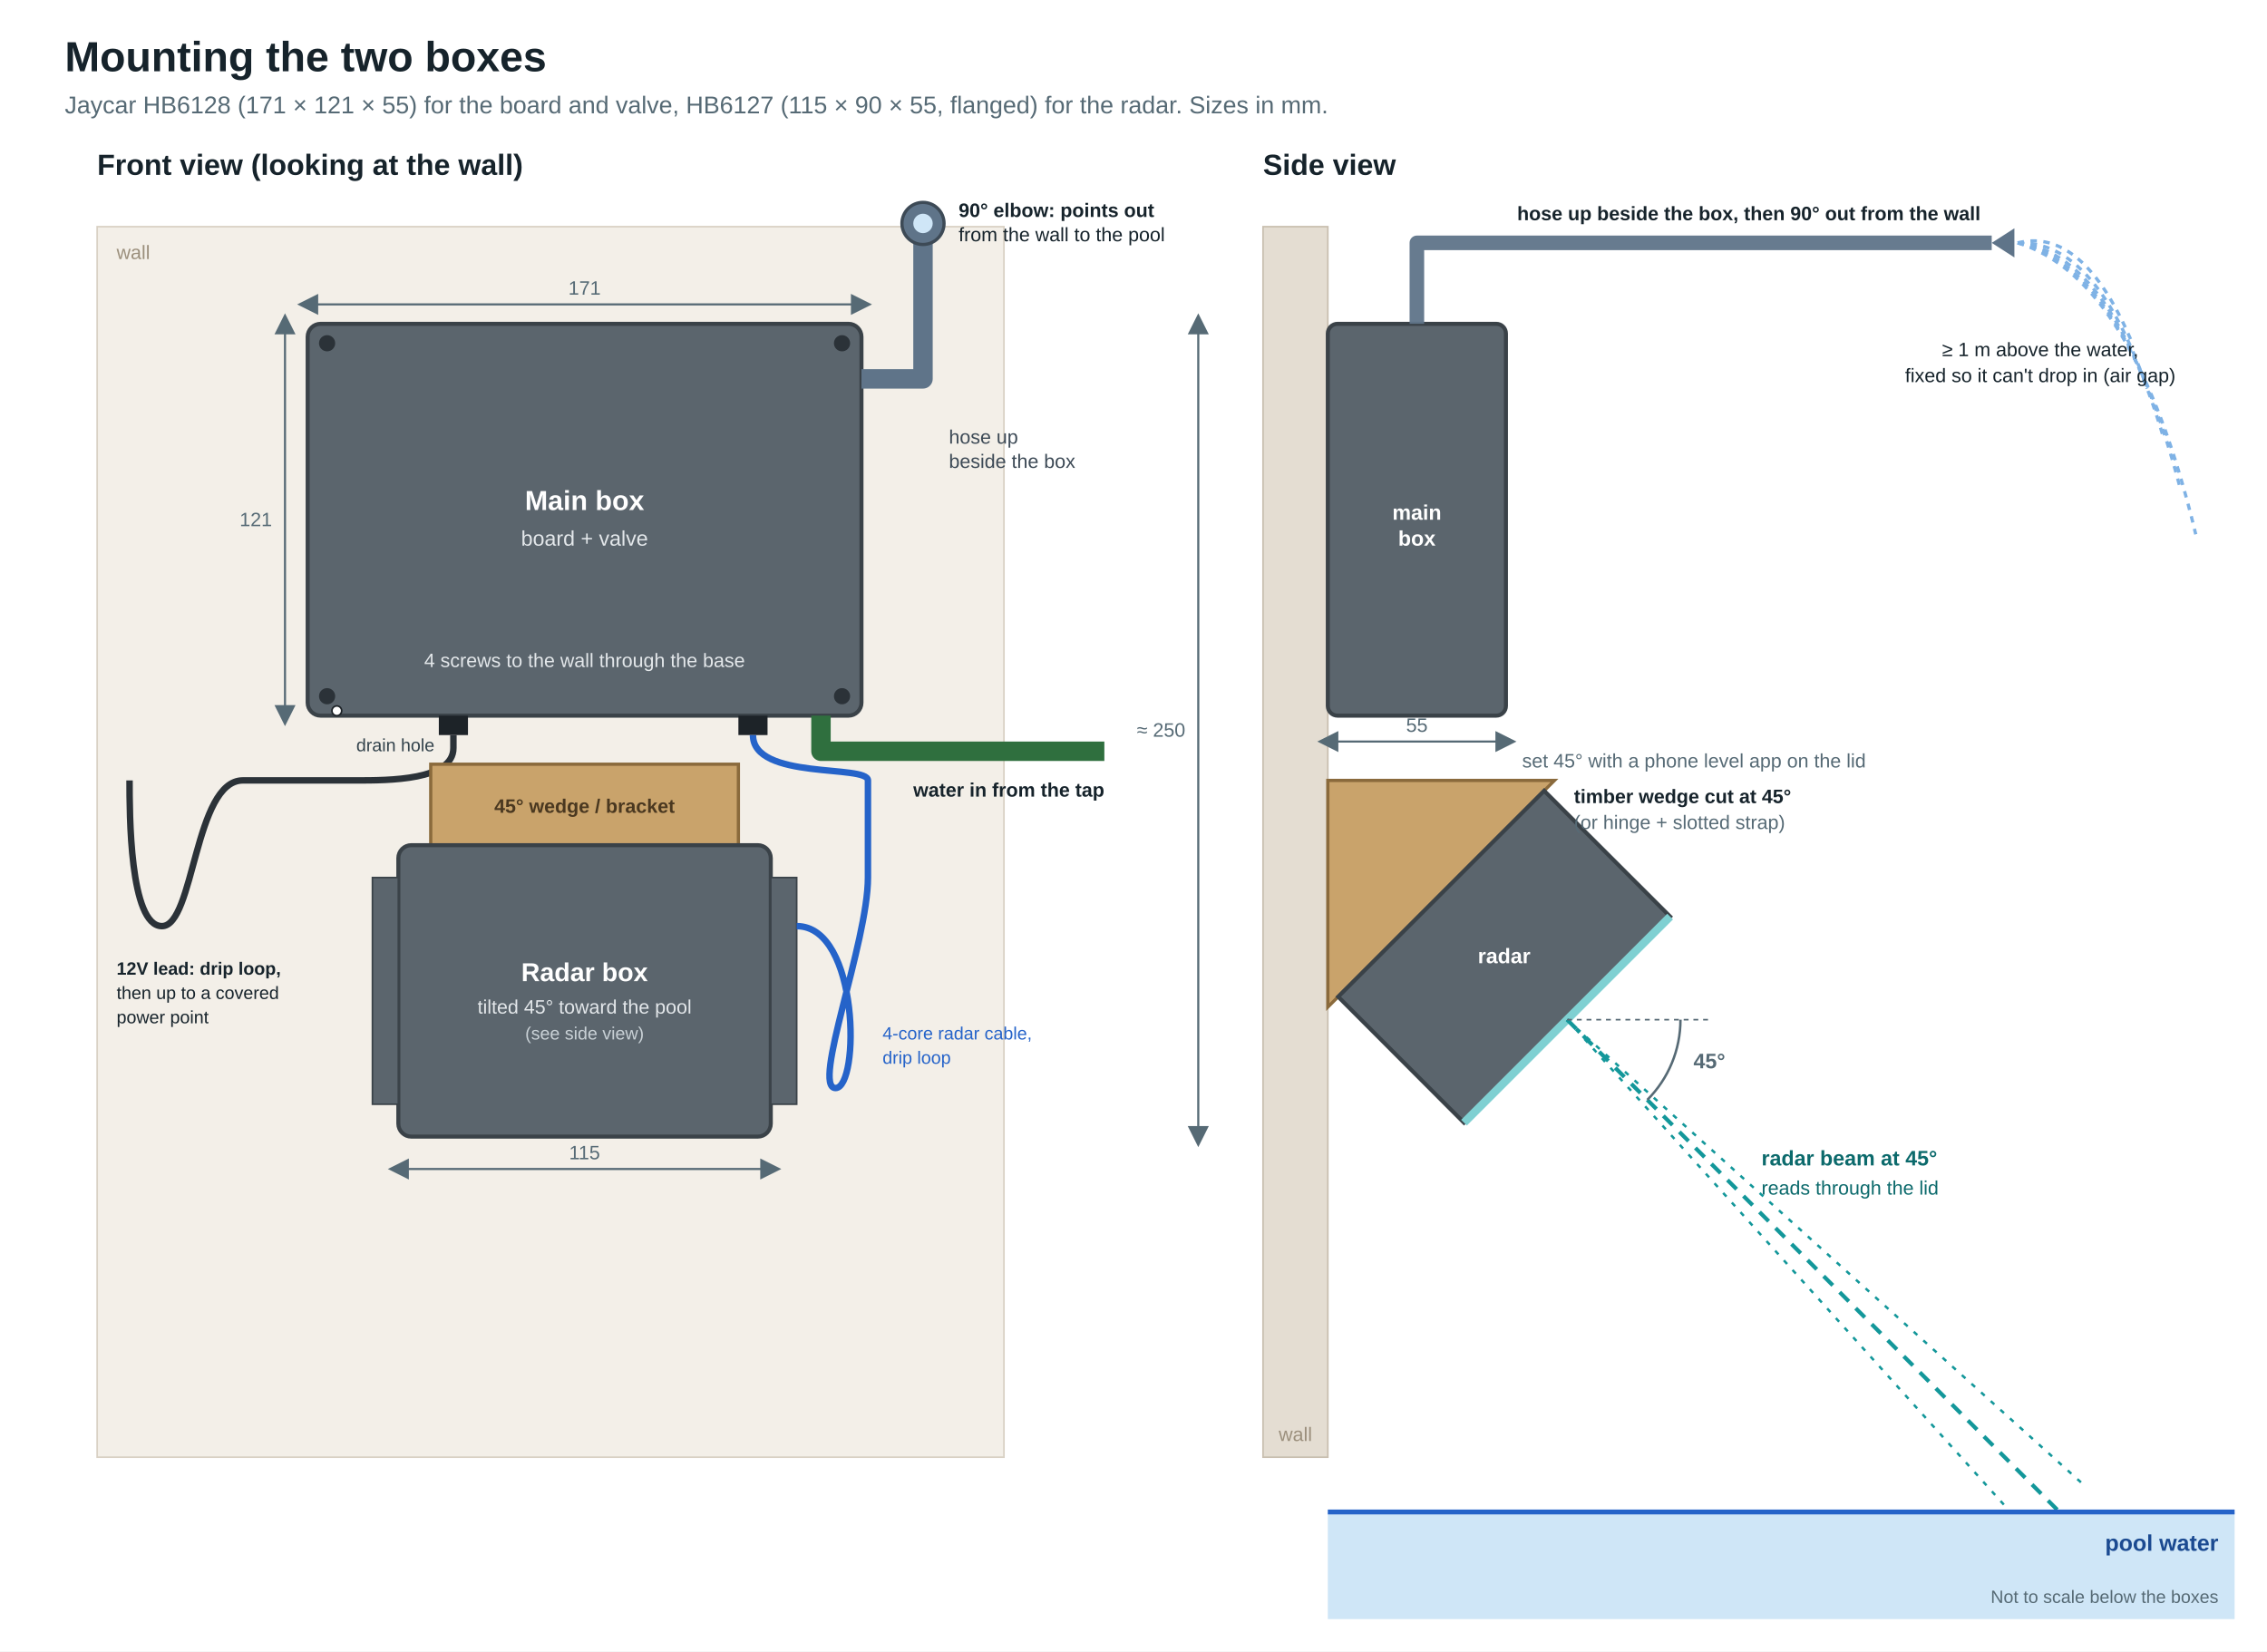
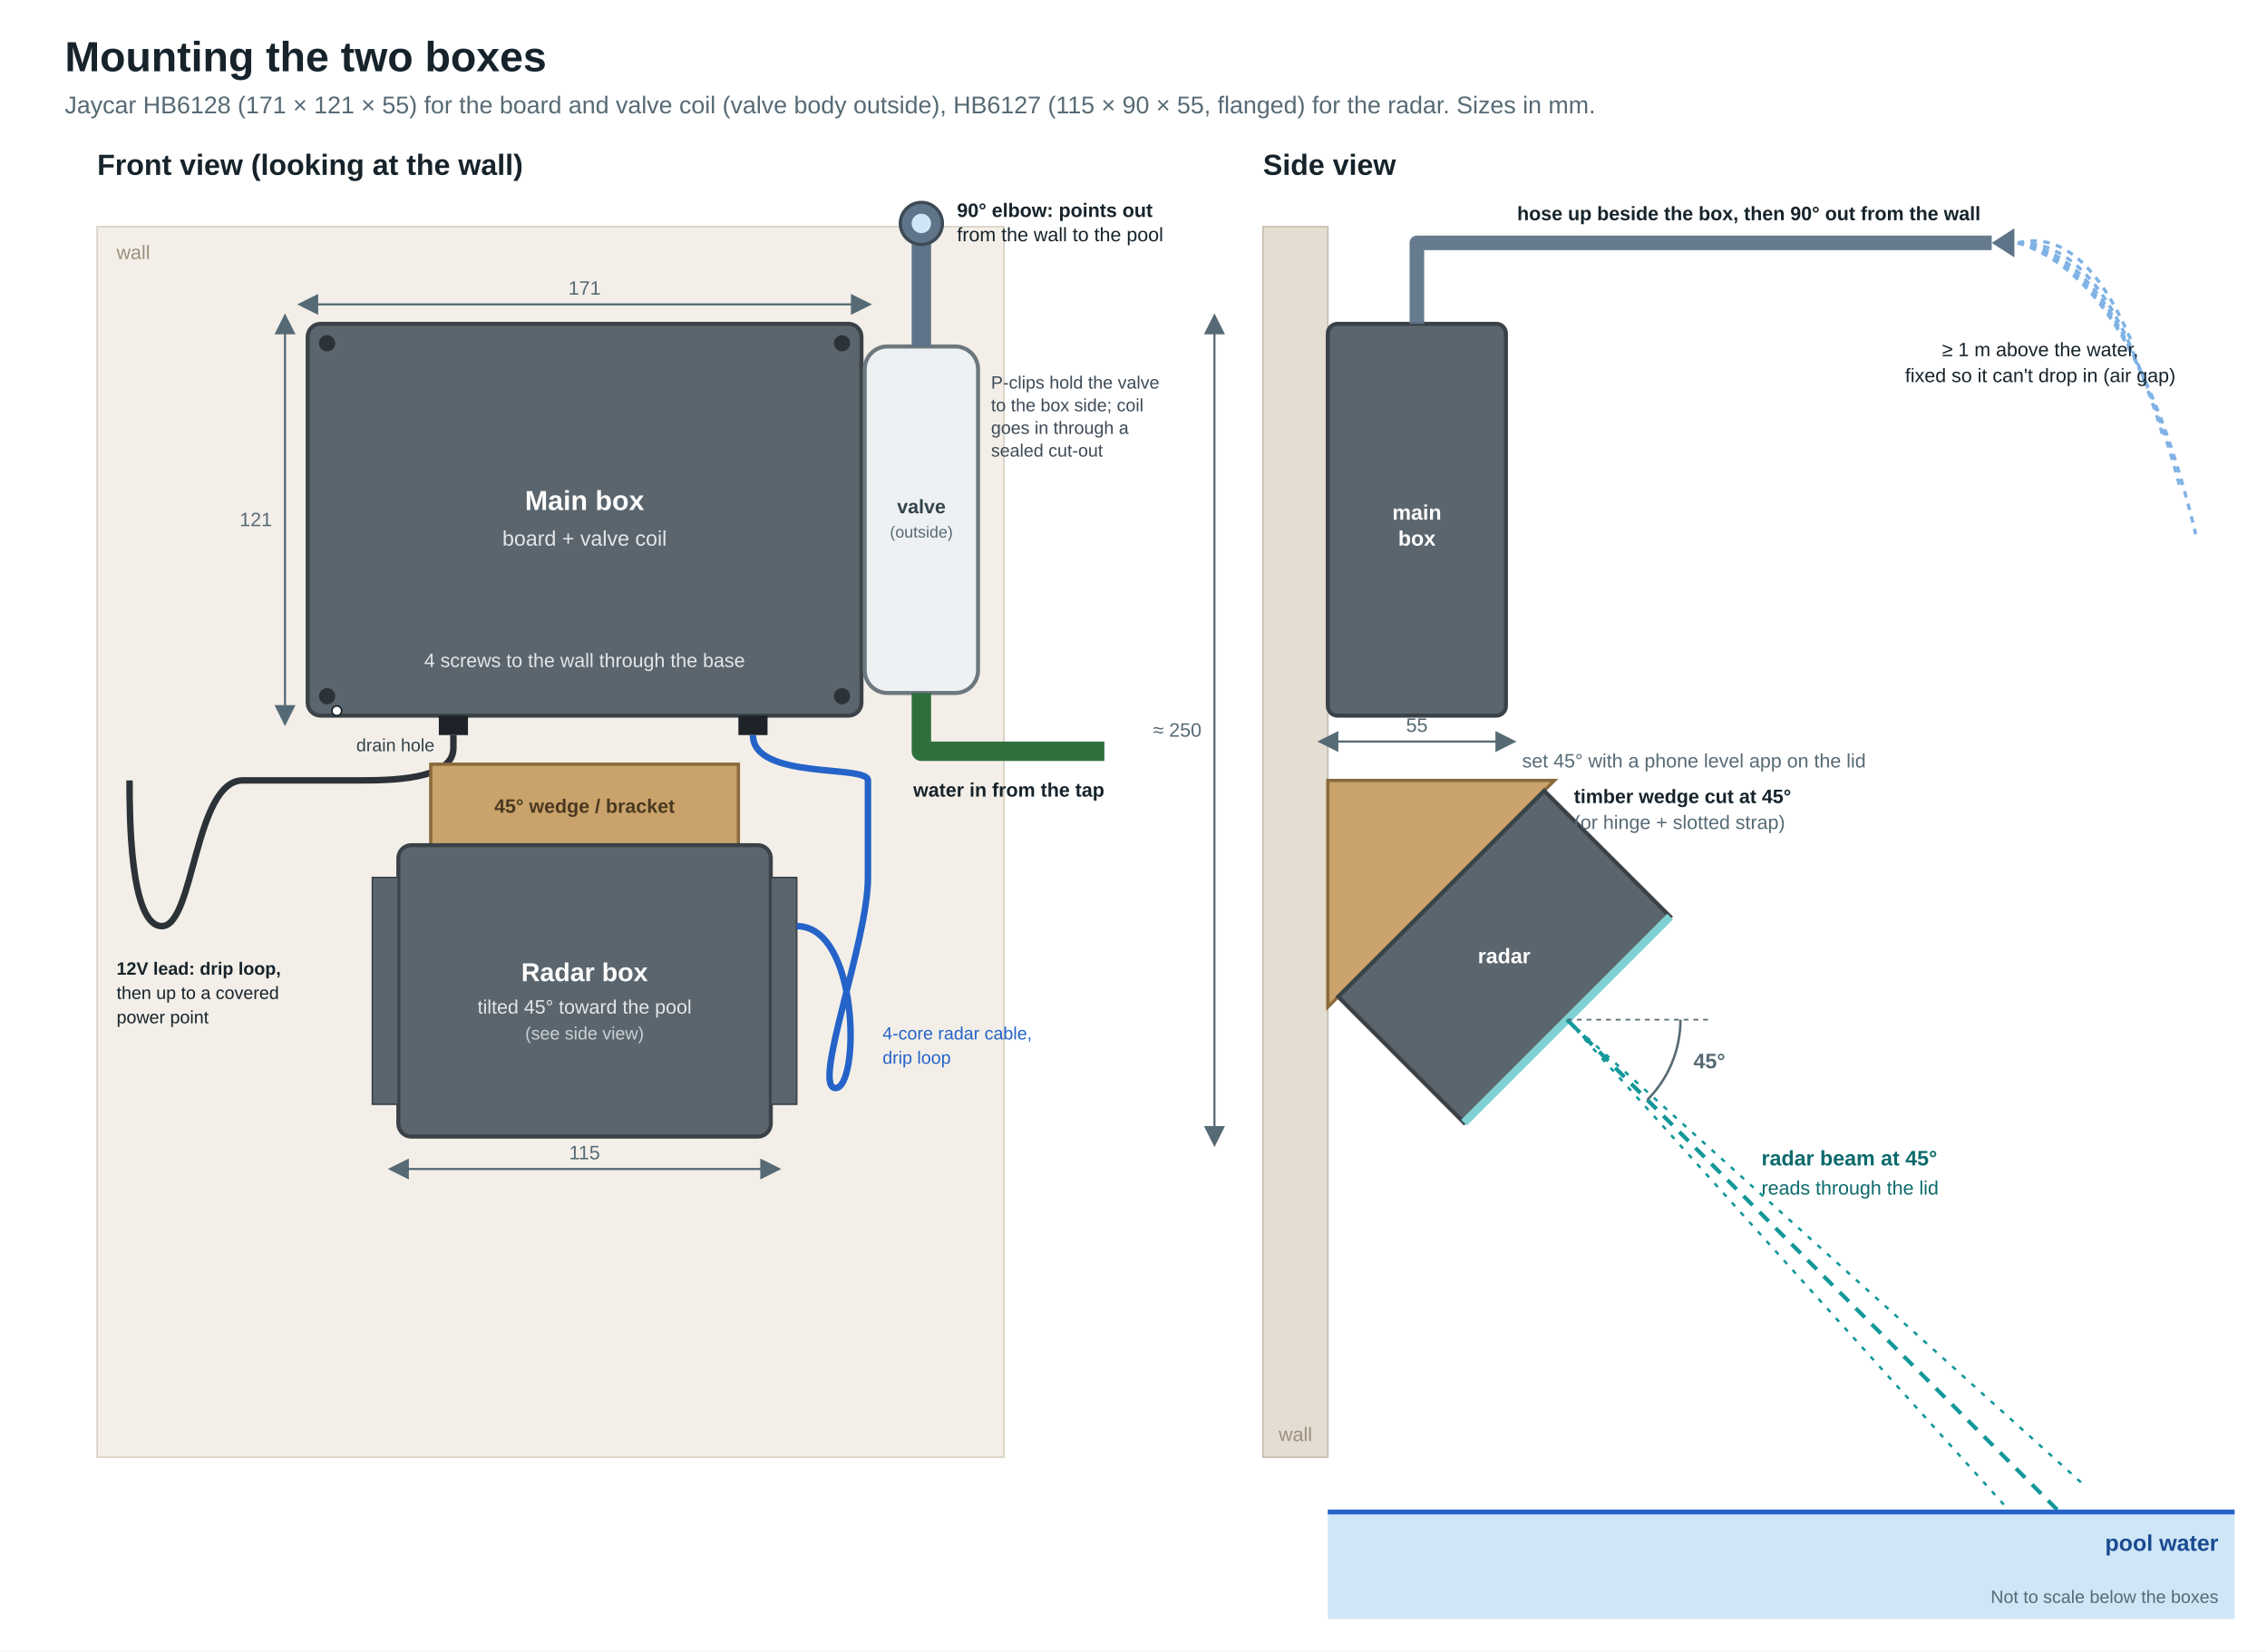
<svg xmlns="http://www.w3.org/2000/svg" viewBox="0 0 1400 1020" width="1400" height="1020" font-family="Arial, Helvetica, sans-serif">
  <rect width="1400" height="1020" fill="#fff" />
  <defs>
    <marker id="ar" markerWidth="10" markerHeight="10" refX="5" refY="5" orient="auto-start-reverse">
      <path d="M0,0 L10,5 L0,10 z" fill="#566a75" />
    </marker>
  </defs>
  <text x="40.0" y="44.0" font-size="26" text-anchor="start" fill="#16232b" font-weight="bold">Mounting the two boxes</text>
-   <text x="40.0" y="70.0" font-size="15" text-anchor="start" fill="#566a75">Jaycar HB6128 (171 × 121 × 55) for the board and valve, HB6127 (115 × 90 × 55, flanged) for the radar. Sizes in mm.</text>
+   <text x="40.0" y="70.0" font-size="15" text-anchor="start" fill="#566a75">Jaycar HB6128 (171 × 121 × 55) for the board and valve coil (valve body outside), HB6127 (115 × 90 × 55, flanged) for the radar. Sizes in mm.</text>
  <text x="60.0" y="108.0" font-size="18" text-anchor="start" fill="#16232b" font-weight="bold">Front view (looking at the wall)</text>
  <rect x="60" y="140" width="560" height="760" fill="#f3efe8" stroke="#d9d1c4" />
  <text x="72.0" y="160.0" font-size="12" text-anchor="start" fill="#9b8f7c">wall</text>
  <rect x="190" y="200" width="342.0" height="242.0" rx="8" fill="#5b656d" stroke="#3a4248" stroke-width="2.5" />
  <text x="361.0" y="315.0" font-size="17" text-anchor="middle" fill="#fff" font-weight="bold">Main box</text>
-   <text x="361.0" y="337.0" font-size="13" text-anchor="middle" fill="#e3e7ea">board + valve</text>
+   <text x="361.0" y="337.0" font-size="13" text-anchor="middle" fill="#e3e7ea">board + valve coil</text>
  <circle cx="202" cy="212" r="5" fill="#2b3238" />
  <circle cx="520.0" cy="212" r="5" fill="#2b3238" />
  <circle cx="202" cy="430.0" r="5" fill="#2b3238" />
  <circle cx="520.0" cy="430.0" r="5" fill="#2b3238" />
  <text x="361.0" y="412.0" font-size="12" text-anchor="middle" fill="#e3e7ea">4 screws to the wall through the base</text>
  <line x1="190" y1="188" x2="532.0" y2="188" stroke="#566a75" stroke-width="1.3" marker-start="url(#ar)" marker-end="url(#ar)" />
  <text x="361.0" y="182.0" font-size="12" text-anchor="middle" fill="#566a75">171</text>
  <line x1="176" y1="200" x2="176" y2="442.0" stroke="#566a75" stroke-width="1.3" marker-start="url(#ar)" marker-end="url(#ar)" />
  <text x="168.0" y="325.0" font-size="12" text-anchor="end" fill="#566a75">121</text>
-   <path d="M532.0,234 L570.0,234 L570.0,142" fill="none" stroke="#5f7489" stroke-width="12" stroke-linejoin="round" />
-   <circle cx="570.0" cy="138" r="13" fill="#5f7489" stroke="#3d4a56" stroke-width="2" />
-   <circle cx="570.0" cy="138" r="6" fill="#cfe6f7" />
-   <text x="592.0" y="134.0" font-size="12" text-anchor="start" fill="#16232b" font-weight="bold">90° elbow: points out</text>
-   <text x="592.0" y="149.0" font-size="12" text-anchor="start" fill="#16232b">from the wall to the pool</text>
-   <text x="586.0" y="274.0" font-size="12" text-anchor="start" fill="#3d4a56">hose up</text>
-   <text x="586.0" y="289.0" font-size="12" text-anchor="start" fill="#3d4a56">beside the box</text>
-   <path d="M507.0,442.0 L507.0,464.0 L682.0,464.0" fill="none" stroke="#2f6f3e" stroke-width="12" stroke-linejoin="round" />
+   <rect x="534.0" y="214" width="70.0" height="214.0" rx="14" fill="#eef1f3" stroke="#6d777e" stroke-width="2.5" />
+   <text x="569.0" y="317.0" font-size="12" text-anchor="middle" fill="#33434c" font-weight="bold">valve</text>
+   <text x="569.0" y="332.0" font-size="10" text-anchor="middle" fill="#566a75">(outside)</text>
+   <path d="M569.0,214 L569.0,142" fill="none" stroke="#5f7489" stroke-width="12" />
+   <circle cx="569.0" cy="138" r="13" fill="#5f7489" stroke="#3d4a56" stroke-width="2" />
+   <circle cx="569.0" cy="138" r="6" fill="#cfe6f7" />
+   <text x="591.0" y="134.0" font-size="12" text-anchor="start" fill="#16232b" font-weight="bold">90° elbow: points out</text>
+   <text x="591.0" y="149.0" font-size="12" text-anchor="start" fill="#16232b">from the wall to the pool</text>
+   <text x="612.0" y="240.0" font-size="11" text-anchor="start" fill="#3d4a56">P-clips hold the valve</text>
+   <text x="612.0" y="254.0" font-size="11" text-anchor="start" fill="#3d4a56">to the box side; coil</text>
+   <text x="612.0" y="268.0" font-size="11" text-anchor="start" fill="#3d4a56">goes in through a</text>
+   <text x="612.0" y="282.0" font-size="11" text-anchor="start" fill="#3d4a56">sealed cut-out</text>
+   <path d="M569.0,428.0 L569.0,464.0 L682.0,464.0" fill="none" stroke="#2f6f3e" stroke-width="12" stroke-linejoin="round" />
  <text x="682.0" y="492.0" font-size="12" text-anchor="end" fill="#16232b" font-weight="bold">water in from the tap</text>
  <rect x="271" y="442.0" width="18" height="12" fill="#1d2328" />
  <rect x="456" y="442.0" width="18" height="12" fill="#1d2328" />
  <circle cx="208" cy="439.0" r="3" fill="#fff" stroke="#1d2328" />
  <text x="220.0" y="464.0" font-size="11" text-anchor="start" fill="#33434c">drain hole</text>
  <path d="M280,454.0 L280,462.0 C280,482.0 240,482.0 220,482.0 L150,482.0 C120,482.0 120,572.0 100,572.0 C80,572.0 80,502.0 80,482.0" fill="none" stroke="#2b3238" stroke-width="4" />
  <text x="72.0" y="602.0" font-size="11" text-anchor="start" fill="#16232b" font-weight="bold">12V lead: drip loop,</text>
  <text x="72.0" y="617.0" font-size="11" text-anchor="start" fill="#16232b">then up to a covered</text>
  <text x="72.0" y="632.0" font-size="11" text-anchor="start" fill="#16232b">power point</text>
  <rect x="266.0" y="472.0" width="190.0" height="50.0" fill="#c9a36b" stroke="#8a6a3c" stroke-width="2" />
  <text x="361.0" y="502.0" font-size="12" text-anchor="middle" fill="#4a3820" font-weight="bold">45° wedge / bracket</text>
  <rect x="246.0" y="522.0" width="230.0" height="180.0" rx="8" fill="#5b656d" stroke="#3a4248" stroke-width="2.5" />
  <rect x="230.0" y="542.0" width="16" height="140.0" fill="#5b656d" stroke="#3a4248" />
  <rect x="476.0" y="542.0" width="16" height="140.0" fill="#5b656d" stroke="#3a4248" />
  <text x="361.0" y="606.0" font-size="16" text-anchor="middle" fill="#fff" font-weight="bold">Radar box</text>
  <text x="361.0" y="626.0" font-size="12" text-anchor="middle" fill="#e3e7ea">tilted 45° toward the pool</text>
  <text x="361.0" y="642.0" font-size="11" text-anchor="middle" fill="#c9d1d6">(see side view)</text>
  <line x1="246.0" y1="722.0" x2="476.0" y2="722.0" stroke="#566a75" stroke-width="1.3" marker-start="url(#ar)" marker-end="url(#ar)" />
  <text x="361.0" y="716.0" font-size="12" text-anchor="middle" fill="#566a75">115</text>
  <path d="M492.0,572.0 C531.0,572.0 531.0,672.0 516.0,672.0 C501.0,672.0 536.0,582.0 536.0,542.0 L536.0,482.0 C536.0,472.0 465,482.0 465,454.0" fill="none" stroke="#2563c9" stroke-width="4" />
  <text x="545.0" y="642.0" font-size="11" text-anchor="start" fill="#2563c9">4-core radar cable,</text>
  <text x="545.0" y="657.0" font-size="11" text-anchor="start" fill="#2563c9">drip loop</text>
-   <line x1="740" y1="200" x2="740" y2="702.0" stroke="#566a75" stroke-width="1.3" marker-start="url(#ar)" marker-end="url(#ar)" />
-   <text x="732.0" y="455.0" font-size="12" text-anchor="end" fill="#566a75">≈ 250</text>
+   <line x1="750" y1="200" x2="750" y2="702.0" stroke="#566a75" stroke-width="1.3" marker-start="url(#ar)" marker-end="url(#ar)" />
+   <text x="742.0" y="455.0" font-size="12" text-anchor="end" fill="#566a75">≈ 250</text>
  <text x="780.0" y="108.0" font-size="18" text-anchor="start" fill="#16232b" font-weight="bold">Side view</text>
  <rect x="780" y="140" width="40" height="760" fill="#e4ddd2" stroke="#c9bfb0" />
  <text x="800.0" y="890.0" font-size="12" text-anchor="middle" fill="#9b8f7c">wall</text>
  <rect x="820" y="200" width="110.0" height="242.0" rx="6" fill="#5b656d" stroke="#3a4248" stroke-width="2.5" />
  <text x="875.0" y="321.0" font-size="13" text-anchor="middle" fill="#fff" font-weight="bold">main</text>
  <text x="875.0" y="337.0" font-size="13" text-anchor="middle" fill="#fff" font-weight="bold">box</text>
  <line x1="820" y1="458.0" x2="930.0" y2="458.0" stroke="#566a75" stroke-width="1.3" marker-start="url(#ar)" marker-end="url(#ar)" />
  <text x="875.0" y="452.0" font-size="12" text-anchor="middle" fill="#566a75">55</text>
  <path d="M875.0,200 L875.0,150 L1230.0,150" fill="none" stroke="#5f7489" stroke-width="9" stroke-linejoin="round" opacity="0.95" />
  <path d="M1230.0,150 l14,-9 l0,18 z" fill="#5f7489" />
  <path d="M1246.0,150 q40,-10 70,60" fill="none" stroke="#7fb2e5" stroke-width="2" stroke-dasharray="4 4" />
  <path d="M1246.0,150 q48,-2 80,90" fill="none" stroke="#7fb2e5" stroke-width="2" stroke-dasharray="4 4" />
  <path d="M1246.0,150 q56,6 90,120" fill="none" stroke="#7fb2e5" stroke-width="2" stroke-dasharray="4 4" />
  <path d="M1246.0,150 q64,14 100,150" fill="none" stroke="#7fb2e5" stroke-width="2" stroke-dasharray="4 4" />
  <path d="M1246.0,150 q72,22 110,180" fill="none" stroke="#7fb2e5" stroke-width="2" stroke-dasharray="4 4" />
  <text x="1080.0" y="136.0" font-size="12" text-anchor="middle" fill="#16232b" font-weight="bold">hose up beside the box, then 90° out from the wall</text>
  <text x="1260.0" y="220.0" font-size="12" text-anchor="middle" fill="#16232b">≥ 1 m above the water,</text>
  <text x="1260.0" y="236.0" font-size="12" text-anchor="middle" fill="#16232b">fixed so it can't drop in (air gap)</text>
  <polygon points="820.0,482.0 960.0,482.0 820.0,622.0" fill="#c9a36b" stroke="#8a6a3c" stroke-width="2" />
  <polygon points="953.6,488.4 826.4,615.6 904.1,693.4 1031.4,566.1" fill="#5b656d" stroke="#3a4248" stroke-width="2.5" />
  <text x="928.9" y="594.9" font-size="13" text-anchor="middle" fill="#fff" font-weight="bold">radar</text>
  <line x1="1031.4" y1="566.1" x2="904.1" y2="693.4" stroke="#7fd0d2" stroke-width="5" />
  <line x1="967.8" y1="629.8" x2="1271.8" y2="933.8" stroke="#13979a" stroke-width="2.5" stroke-dasharray="8 6" />
  <line x1="967.8" y1="629.8" x2="1255.5" y2="949.3" stroke="#13979a" stroke-width="1.5" stroke-dasharray="3 5" />
  <line x1="967.8" y1="629.8" x2="1287.3" y2="917.5" stroke="#13979a" stroke-width="1.5" stroke-dasharray="3 5" />
  <rect x="820" y="933.838" width="560" height="66.162" fill="#cfe6f7" />
  <line x1="820" y1="933.838" x2="1380" y2="933.838" stroke="#2563c9" stroke-width="3" />
  <text x="1370.0" y="957.8" font-size="14" text-anchor="end" fill="#1b4a91" font-weight="bold">pool water</text>
  <text x="1087.8" y="719.8" font-size="13" text-anchor="start" fill="#0c6a6c" font-weight="bold">radar beam at 45°</text>
  <text x="1087.8" y="737.8" font-size="12" text-anchor="start" fill="#0c6a6c">reads through the lid</text>
  <path d="M1037.782,629.782 A70,70 0 0,1 1017.3,679.3" fill="none" stroke="#566a75" stroke-width="1.5" />
  <line x1="967.782" y1="629.782" x2="1057.782" y2="629.782" stroke="#566a75" stroke-width="1" stroke-dasharray="3 3" />
  <text x="1045.8" y="659.8" font-size="13" text-anchor="start" fill="#566a75" font-weight="bold">45°</text>
  <text x="828.0" y="522.0" font-size="12" text-anchor="start" fill="#16232b" />
  <text x="972.0" y="496.0" font-size="12" text-anchor="start" fill="#16232b" font-weight="bold">timber wedge cut at 45°</text>
  <text x="972.0" y="512.0" font-size="12" text-anchor="start" fill="#566a75">(or hinge + slotted strap)</text>
  <text x="940.0" y="474.0" font-size="12" text-anchor="start" fill="#566a75">set 45° with a phone level app on the lid</text>
  <text x="1370.0" y="990.0" font-size="11" text-anchor="end" fill="#566a75">Not to scale below the boxes</text>
</svg>
